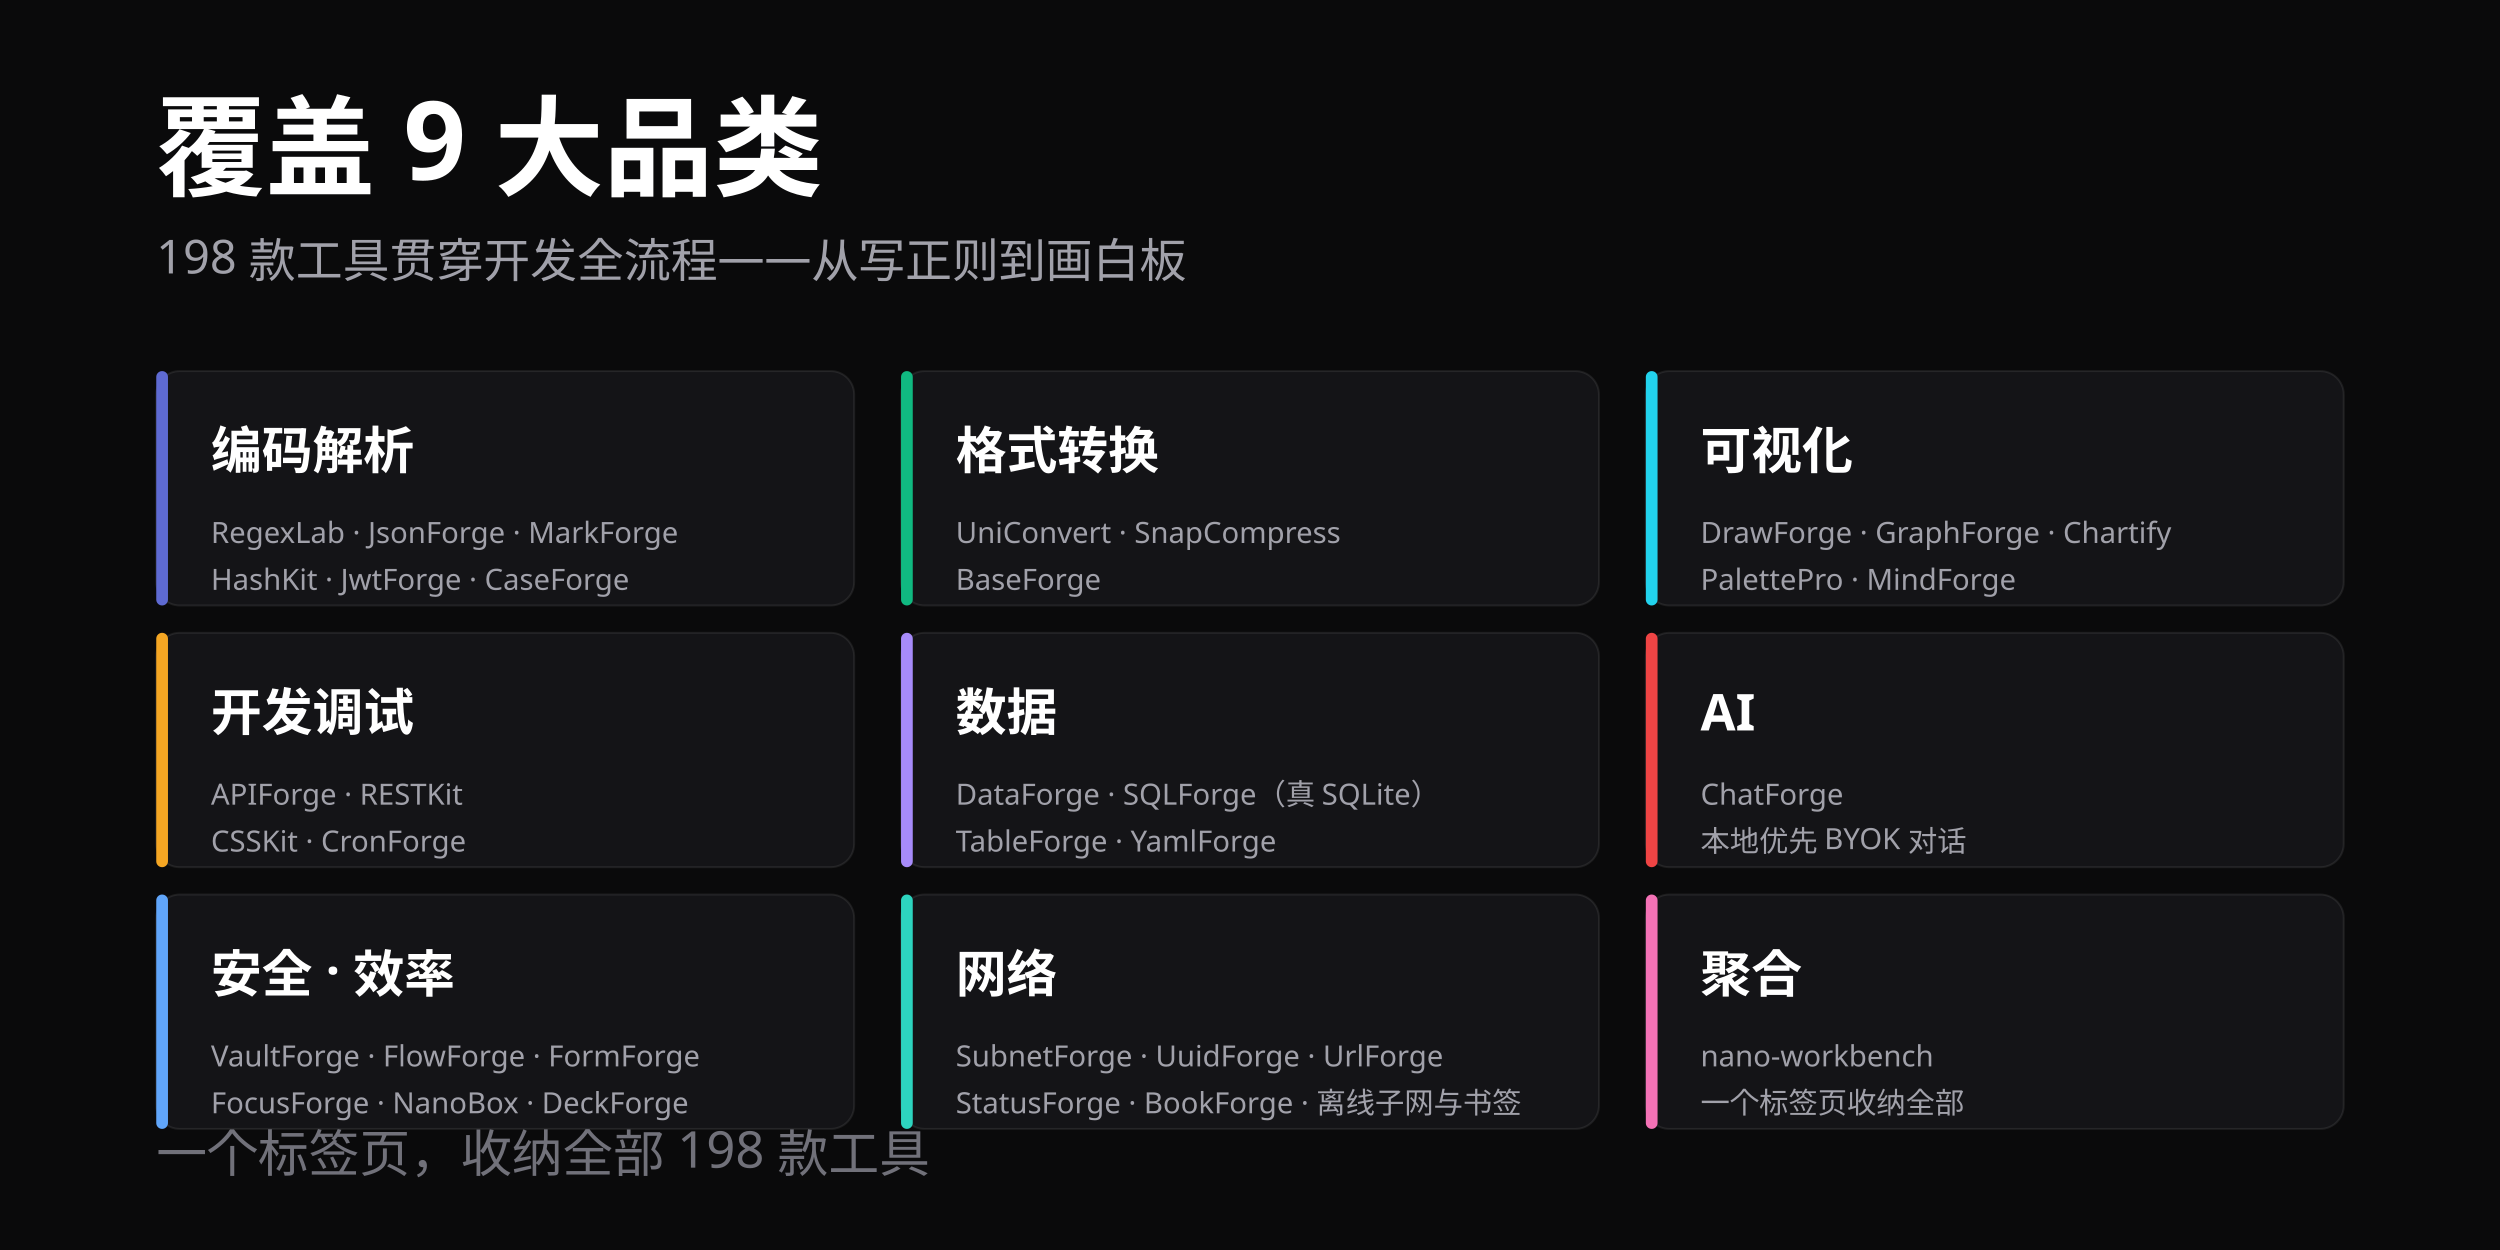
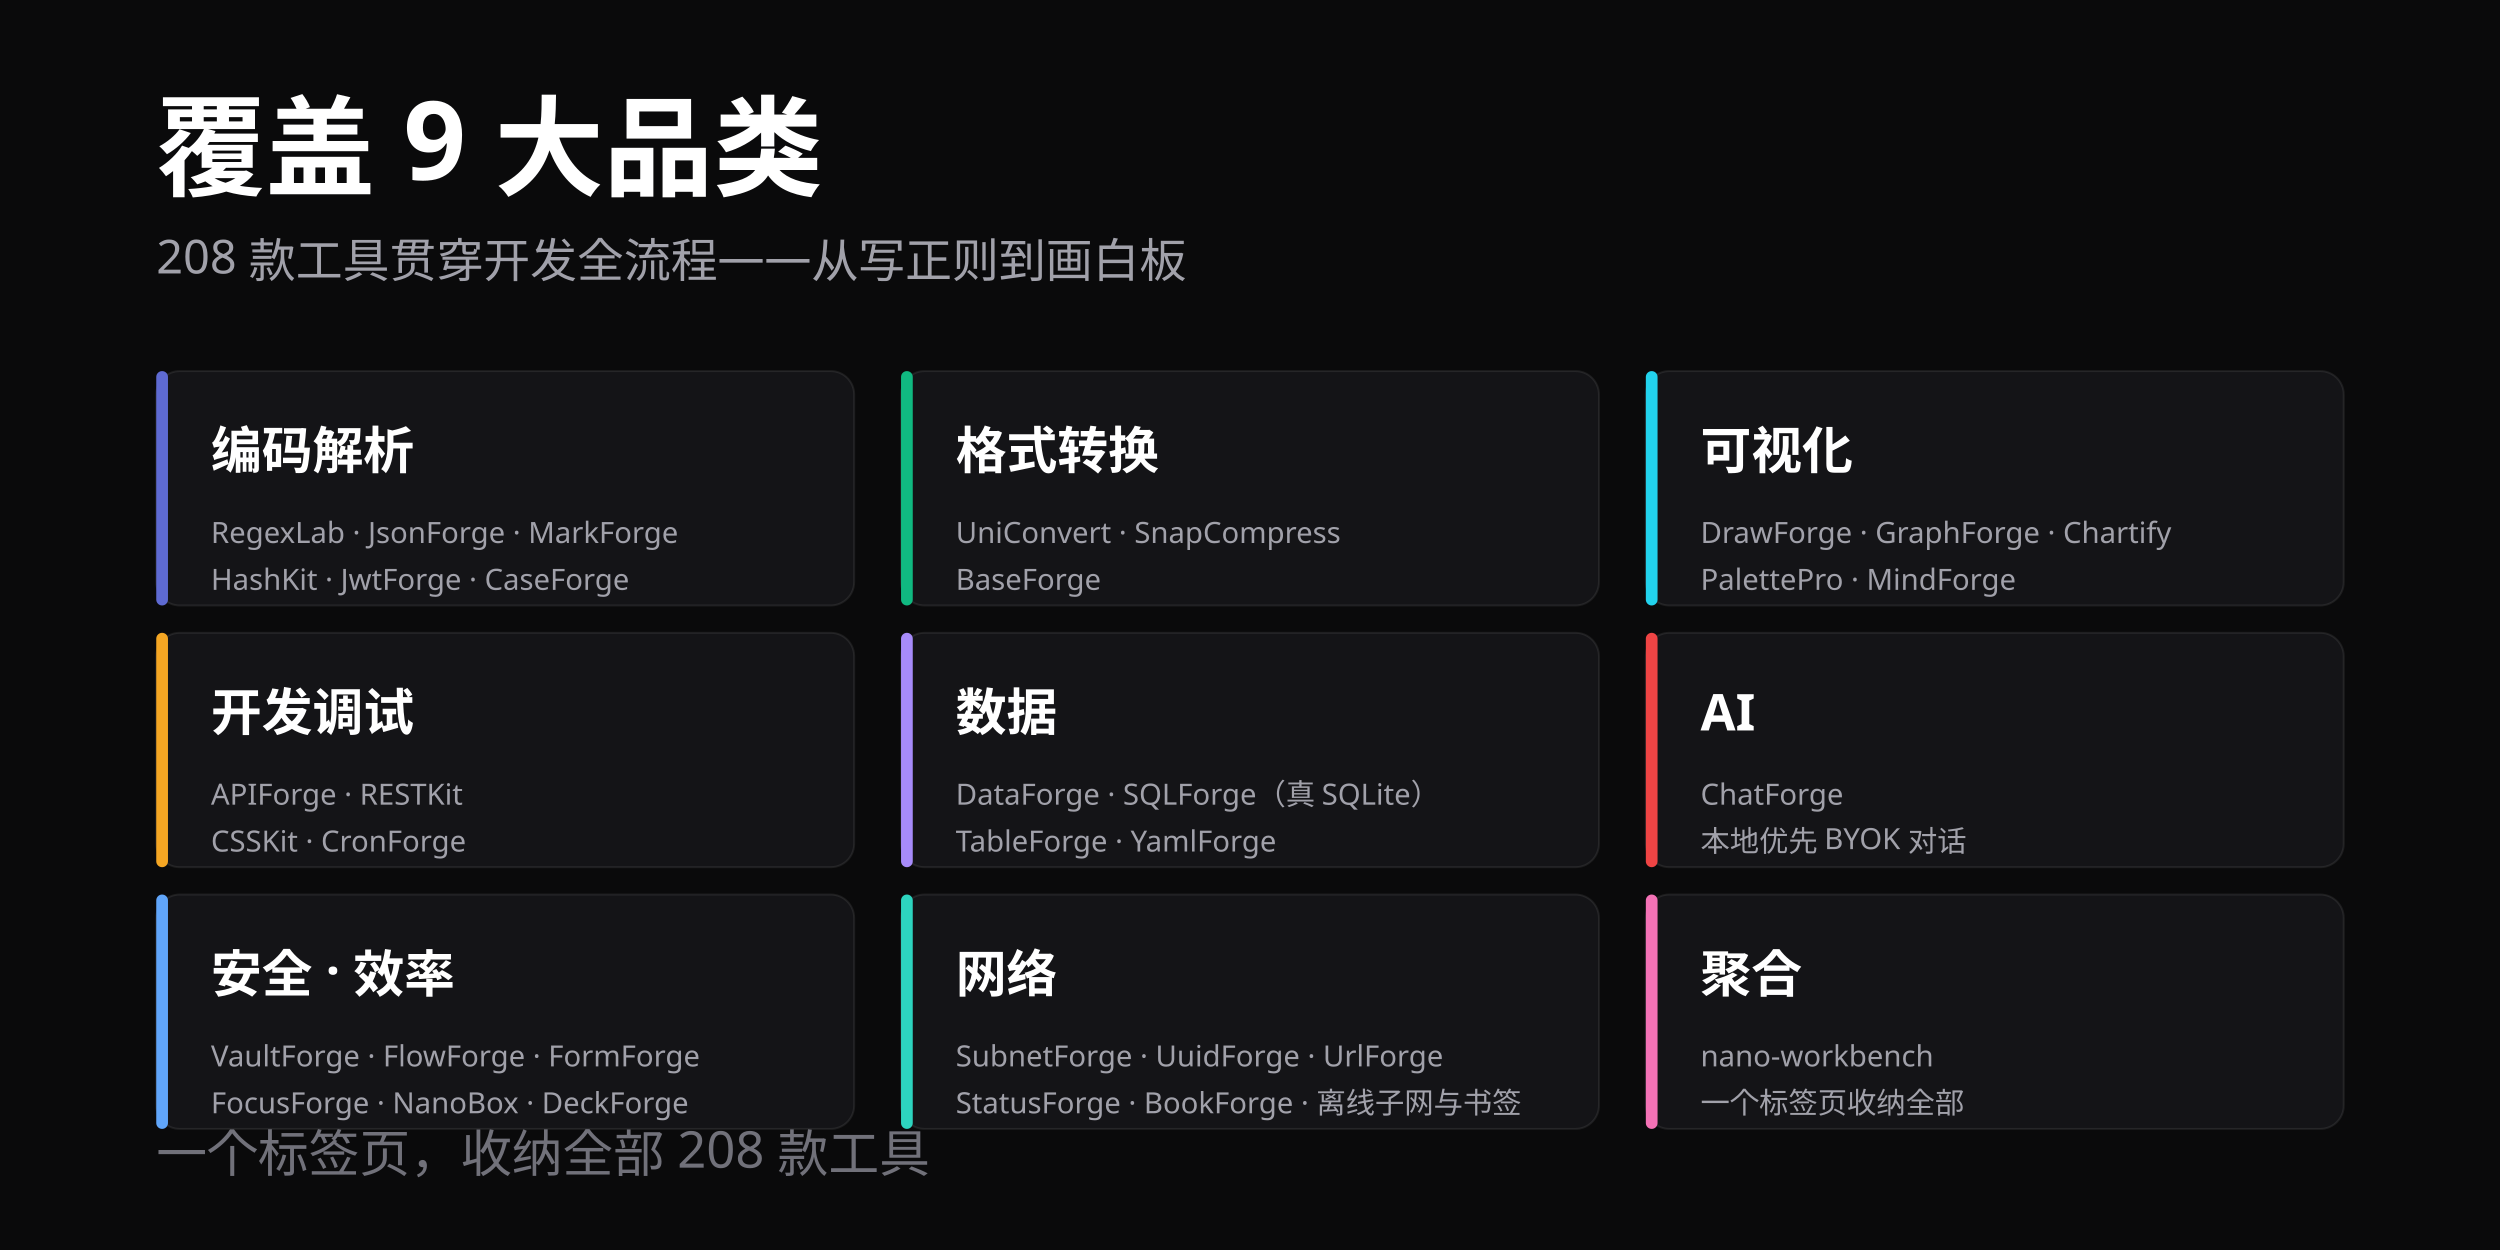
<svg xmlns="http://www.w3.org/2000/svg" viewBox="0 0 1280 640" width="1280" height="640" font-family="'PingFang SC','Microsoft YaHei','Noto Sans SC','Segoe UI',sans-serif">
  <rect x="0" y="0" width="1280" height="640" fill="#0A0A0B" />
  <defs>
-     <radialGradient id="g58232" cx="50%" cy="50%" r="50%">
+     <radialGradient id="g42480" cx="50%" cy="50%" r="50%">
      <stop offset="0%" stop-color="#5E6AD2" stop-opacity="0.18" />
      <stop offset="100%" stop-color="#5E6AD2" stop-opacity="0" />
    </radialGradient>
-     <ellipse cx="220" cy="150" rx="520" ry="520" fill="url(#g58232)" />
-     <radialGradient id="g52833" cx="50%" cy="50%" r="50%">
+     <ellipse cx="220" cy="150" rx="520" ry="520" fill="url(#g42480)" />
+     <radialGradient id="g98252" cx="50%" cy="50%" r="50%">
      <stop offset="0%" stop-color="#A78BFA" stop-opacity="0.12" />
      <stop offset="100%" stop-color="#A78BFA" stop-opacity="0" />
    </radialGradient>
-     <ellipse cx="1080" cy="560" rx="460" ry="460" fill="url(#g52833)" />
+     <ellipse cx="1080" cy="560" rx="460" ry="460" fill="url(#g98252)" />
  </defs>
  <text x="80" y="96" font-family="'PingFang SC','Microsoft YaHei','Noto Sans SC','Segoe UI',sans-serif" font-size="56" font-weight="800" fill="#FFFFFF" text-anchor="start">覆盖 9 大品类</text>
-   <text x="80" y="140" font-family="'PingFang SC','Microsoft YaHei','Noto Sans SC','Segoe UI',sans-serif" font-size="24" font-weight="500" fill="#A1A1AA" text-anchor="start">198 款工具贯穿开发全流程——从写正则到画白板</text>
+   <text x="80" y="140" font-family="'PingFang SC','Microsoft YaHei','Noto Sans SC','Segoe UI',sans-serif" font-size="24" font-weight="500" fill="#A1A1AA" text-anchor="start">208 款工具贯穿开发全流程——从写正则到画白板</text>
  <rect x="80.0" y="190" width="357.333" height="120" rx="12" fill="#141417" stroke="#FFFFFF" stroke-opacity="0.08" />
  <rect x="80.0" y="190" width="6" height="120" rx="3" fill="#5E6AD2" />
  <text x="108.0" y="240" font-family="'PingFang SC','Microsoft YaHei','Noto Sans SC','Segoe UI',sans-serif" font-size="26" font-weight="700" fill="#FFFFFF" text-anchor="start">编码解析</text>
  <text x="108.0" y="278" font-family="'PingFang SC','Microsoft YaHei','Noto Sans SC','Segoe UI',sans-serif" font-size="15" font-weight="500" fill="#A1A1AA" text-anchor="start">RegexLab · JsonForge · MarkForge </text>
  <text x="108.0" y="302" font-family="'PingFang SC','Microsoft YaHei','Noto Sans SC','Segoe UI',sans-serif" font-size="15" font-weight="500" fill="#A1A1AA" text-anchor="start"> HashKit · JwtForge · CaseForge</text>
  <rect x="461.333" y="190" width="357.333" height="120" rx="12" fill="#141417" stroke="#FFFFFF" stroke-opacity="0.08" />
  <rect x="461.333" y="190" width="6" height="120" rx="3" fill="#10B981" />
  <text x="489.333" y="240" font-family="'PingFang SC','Microsoft YaHei','Noto Sans SC','Segoe UI',sans-serif" font-size="26" font-weight="700" fill="#FFFFFF" text-anchor="start">格式转换</text>
  <text x="489.333" y="278" font-family="'PingFang SC','Microsoft YaHei','Noto Sans SC','Segoe UI',sans-serif" font-size="15" font-weight="500" fill="#A1A1AA" text-anchor="start">UniConvert · SnapCompress </text>
  <text x="489.333" y="302" font-family="'PingFang SC','Microsoft YaHei','Noto Sans SC','Segoe UI',sans-serif" font-size="15" font-weight="500" fill="#A1A1AA" text-anchor="start"> BaseForge</text>
  <rect x="842.667" y="190" width="357.333" height="120" rx="12" fill="#141417" stroke="#FFFFFF" stroke-opacity="0.08" />
  <rect x="842.667" y="190" width="6" height="120" rx="3" fill="#22D3EE" />
  <text x="870.667" y="240" font-family="'PingFang SC','Microsoft YaHei','Noto Sans SC','Segoe UI',sans-serif" font-size="26" font-weight="700" fill="#FFFFFF" text-anchor="start">可视化</text>
  <text x="870.667" y="278" font-family="'PingFang SC','Microsoft YaHei','Noto Sans SC','Segoe UI',sans-serif" font-size="15" font-weight="500" fill="#A1A1AA" text-anchor="start">DrawForge · GraphForge · Chartify </text>
  <text x="870.667" y="302" font-family="'PingFang SC','Microsoft YaHei','Noto Sans SC','Segoe UI',sans-serif" font-size="15" font-weight="500" fill="#A1A1AA" text-anchor="start"> PalettePro · MindForge</text>
  <rect x="80.0" y="324" width="357.333" height="120" rx="12" fill="#141417" stroke="#FFFFFF" stroke-opacity="0.08" />
  <rect x="80.0" y="324" width="6" height="120" rx="3" fill="#F5A623" />
  <text x="108.0" y="374" font-family="'PingFang SC','Microsoft YaHei','Noto Sans SC','Segoe UI',sans-serif" font-size="26" font-weight="700" fill="#FFFFFF" text-anchor="start">开发调试</text>
  <text x="108.0" y="412" font-family="'PingFang SC','Microsoft YaHei','Noto Sans SC','Segoe UI',sans-serif" font-size="15" font-weight="500" fill="#A1A1AA" text-anchor="start">APIForge · RESTKit </text>
  <text x="108.0" y="436" font-family="'PingFang SC','Microsoft YaHei','Noto Sans SC','Segoe UI',sans-serif" font-size="15" font-weight="500" fill="#A1A1AA" text-anchor="start"> CSSKit · CronForge</text>
  <rect x="461.333" y="324" width="357.333" height="120" rx="12" fill="#141417" stroke="#FFFFFF" stroke-opacity="0.08" />
  <rect x="461.333" y="324" width="6" height="120" rx="3" fill="#A78BFA" />
  <text x="489.333" y="374" font-family="'PingFang SC','Microsoft YaHei','Noto Sans SC','Segoe UI',sans-serif" font-size="26" font-weight="700" fill="#FFFFFF" text-anchor="start">数据</text>
  <text x="489.333" y="412" font-family="'PingFang SC','Microsoft YaHei','Noto Sans SC','Segoe UI',sans-serif" font-size="15" font-weight="500" fill="#A1A1AA" text-anchor="start">DataForge · SQLForge（真 SQLite）</text>
  <text x="489.333" y="436" font-family="'PingFang SC','Microsoft YaHei','Noto Sans SC','Segoe UI',sans-serif" font-size="15" font-weight="500" fill="#A1A1AA" text-anchor="start"> TableForge · YamlForge</text>
  <rect x="842.667" y="324" width="357.333" height="120" rx="12" fill="#141417" stroke="#FFFFFF" stroke-opacity="0.08" />
  <rect x="842.667" y="324" width="6" height="120" rx="3" fill="#EF4444" />
  <text x="870.667" y="374" font-family="'PingFang SC','Microsoft YaHei','Noto Sans SC','Segoe UI',sans-serif" font-size="26" font-weight="700" fill="#FFFFFF" text-anchor="start">AI</text>
  <text x="870.667" y="412" font-family="'PingFang SC','Microsoft YaHei','Noto Sans SC','Segoe UI',sans-serif" font-size="15" font-weight="500" fill="#A1A1AA" text-anchor="start">ChatForge </text>
  <text x="870.667" y="436" font-family="'PingFang SC','Microsoft YaHei','Noto Sans SC','Segoe UI',sans-serif" font-size="15" font-weight="500" fill="#A1A1AA" text-anchor="start"> 本地优先 BYOK 对话</text>
  <rect x="80.0" y="458" width="357.333" height="120" rx="12" fill="#141417" stroke="#FFFFFF" stroke-opacity="0.08" />
  <rect x="80.0" y="458" width="6" height="120" rx="3" fill="#60A5FA" />
  <text x="108.0" y="508" font-family="'PingFang SC','Microsoft YaHei','Noto Sans SC','Segoe UI',sans-serif" font-size="26" font-weight="700" fill="#FFFFFF" text-anchor="start">安全 · 效率</text>
  <text x="108.0" y="546" font-family="'PingFang SC','Microsoft YaHei','Noto Sans SC','Segoe UI',sans-serif" font-size="15" font-weight="500" fill="#A1A1AA" text-anchor="start">VaultForge · FlowForge · FormForge </text>
  <text x="108.0" y="570" font-family="'PingFang SC','Microsoft YaHei','Noto Sans SC','Segoe UI',sans-serif" font-size="15" font-weight="500" fill="#A1A1AA" text-anchor="start"> FocusForge · NanoBox · DeckForge</text>
  <rect x="461.333" y="458" width="357.333" height="120" rx="12" fill="#141417" stroke="#FFFFFF" stroke-opacity="0.08" />
  <rect x="461.333" y="458" width="6" height="120" rx="3" fill="#2DD4BF" />
  <text x="489.333" y="508" font-family="'PingFang SC','Microsoft YaHei','Noto Sans SC','Segoe UI',sans-serif" font-size="26" font-weight="700" fill="#FFFFFF" text-anchor="start">网络</text>
  <text x="489.333" y="546" font-family="'PingFang SC','Microsoft YaHei','Noto Sans SC','Segoe UI',sans-serif" font-size="15" font-weight="500" fill="#A1A1AA" text-anchor="start">SubnetForge · UuidForge · UrlForge </text>
  <text x="489.333" y="570" font-family="'PingFang SC','Microsoft YaHei','Noto Sans SC','Segoe UI',sans-serif" font-size="15" font-weight="500" fill="#A1A1AA" text-anchor="start"> StatusForge · BookForge · 离线子网与书签</text>
  <rect x="842.667" y="458" width="357.333" height="120" rx="12" fill="#141417" stroke="#FFFFFF" stroke-opacity="0.08" />
  <rect x="842.667" y="458" width="6" height="120" rx="3" fill="#F472B6" />
  <text x="870.667" y="508" font-family="'PingFang SC','Microsoft YaHei','Noto Sans SC','Segoe UI',sans-serif" font-size="26" font-weight="700" fill="#FFFFFF" text-anchor="start">聚合</text>
  <text x="870.667" y="546" font-family="'PingFang SC','Microsoft YaHei','Noto Sans SC','Segoe UI',sans-serif" font-size="15" font-weight="500" fill="#A1A1AA" text-anchor="start">nano-workbench </text>
  <text x="870.667" y="570" font-family="'PingFang SC','Microsoft YaHei','Noto Sans SC','Segoe UI',sans-serif" font-size="15" font-weight="500" fill="#A1A1AA" text-anchor="start"> 一个标签页收纳全部</text>
-   <text x="80" y="600" font-family="'PingFang SC','Microsoft YaHei','Noto Sans SC','Segoe UI',sans-serif" font-size="26" font-weight="500" fill="#71717A" text-anchor="start">一个标签页，收纳全部 198 款工具</text>
+   <text x="80" y="600" font-family="'PingFang SC','Microsoft YaHei','Noto Sans SC','Segoe UI',sans-serif" font-size="26" font-weight="500" fill="#71717A" text-anchor="start">一个标签页，收纳全部 208 款工具</text>
</svg>
